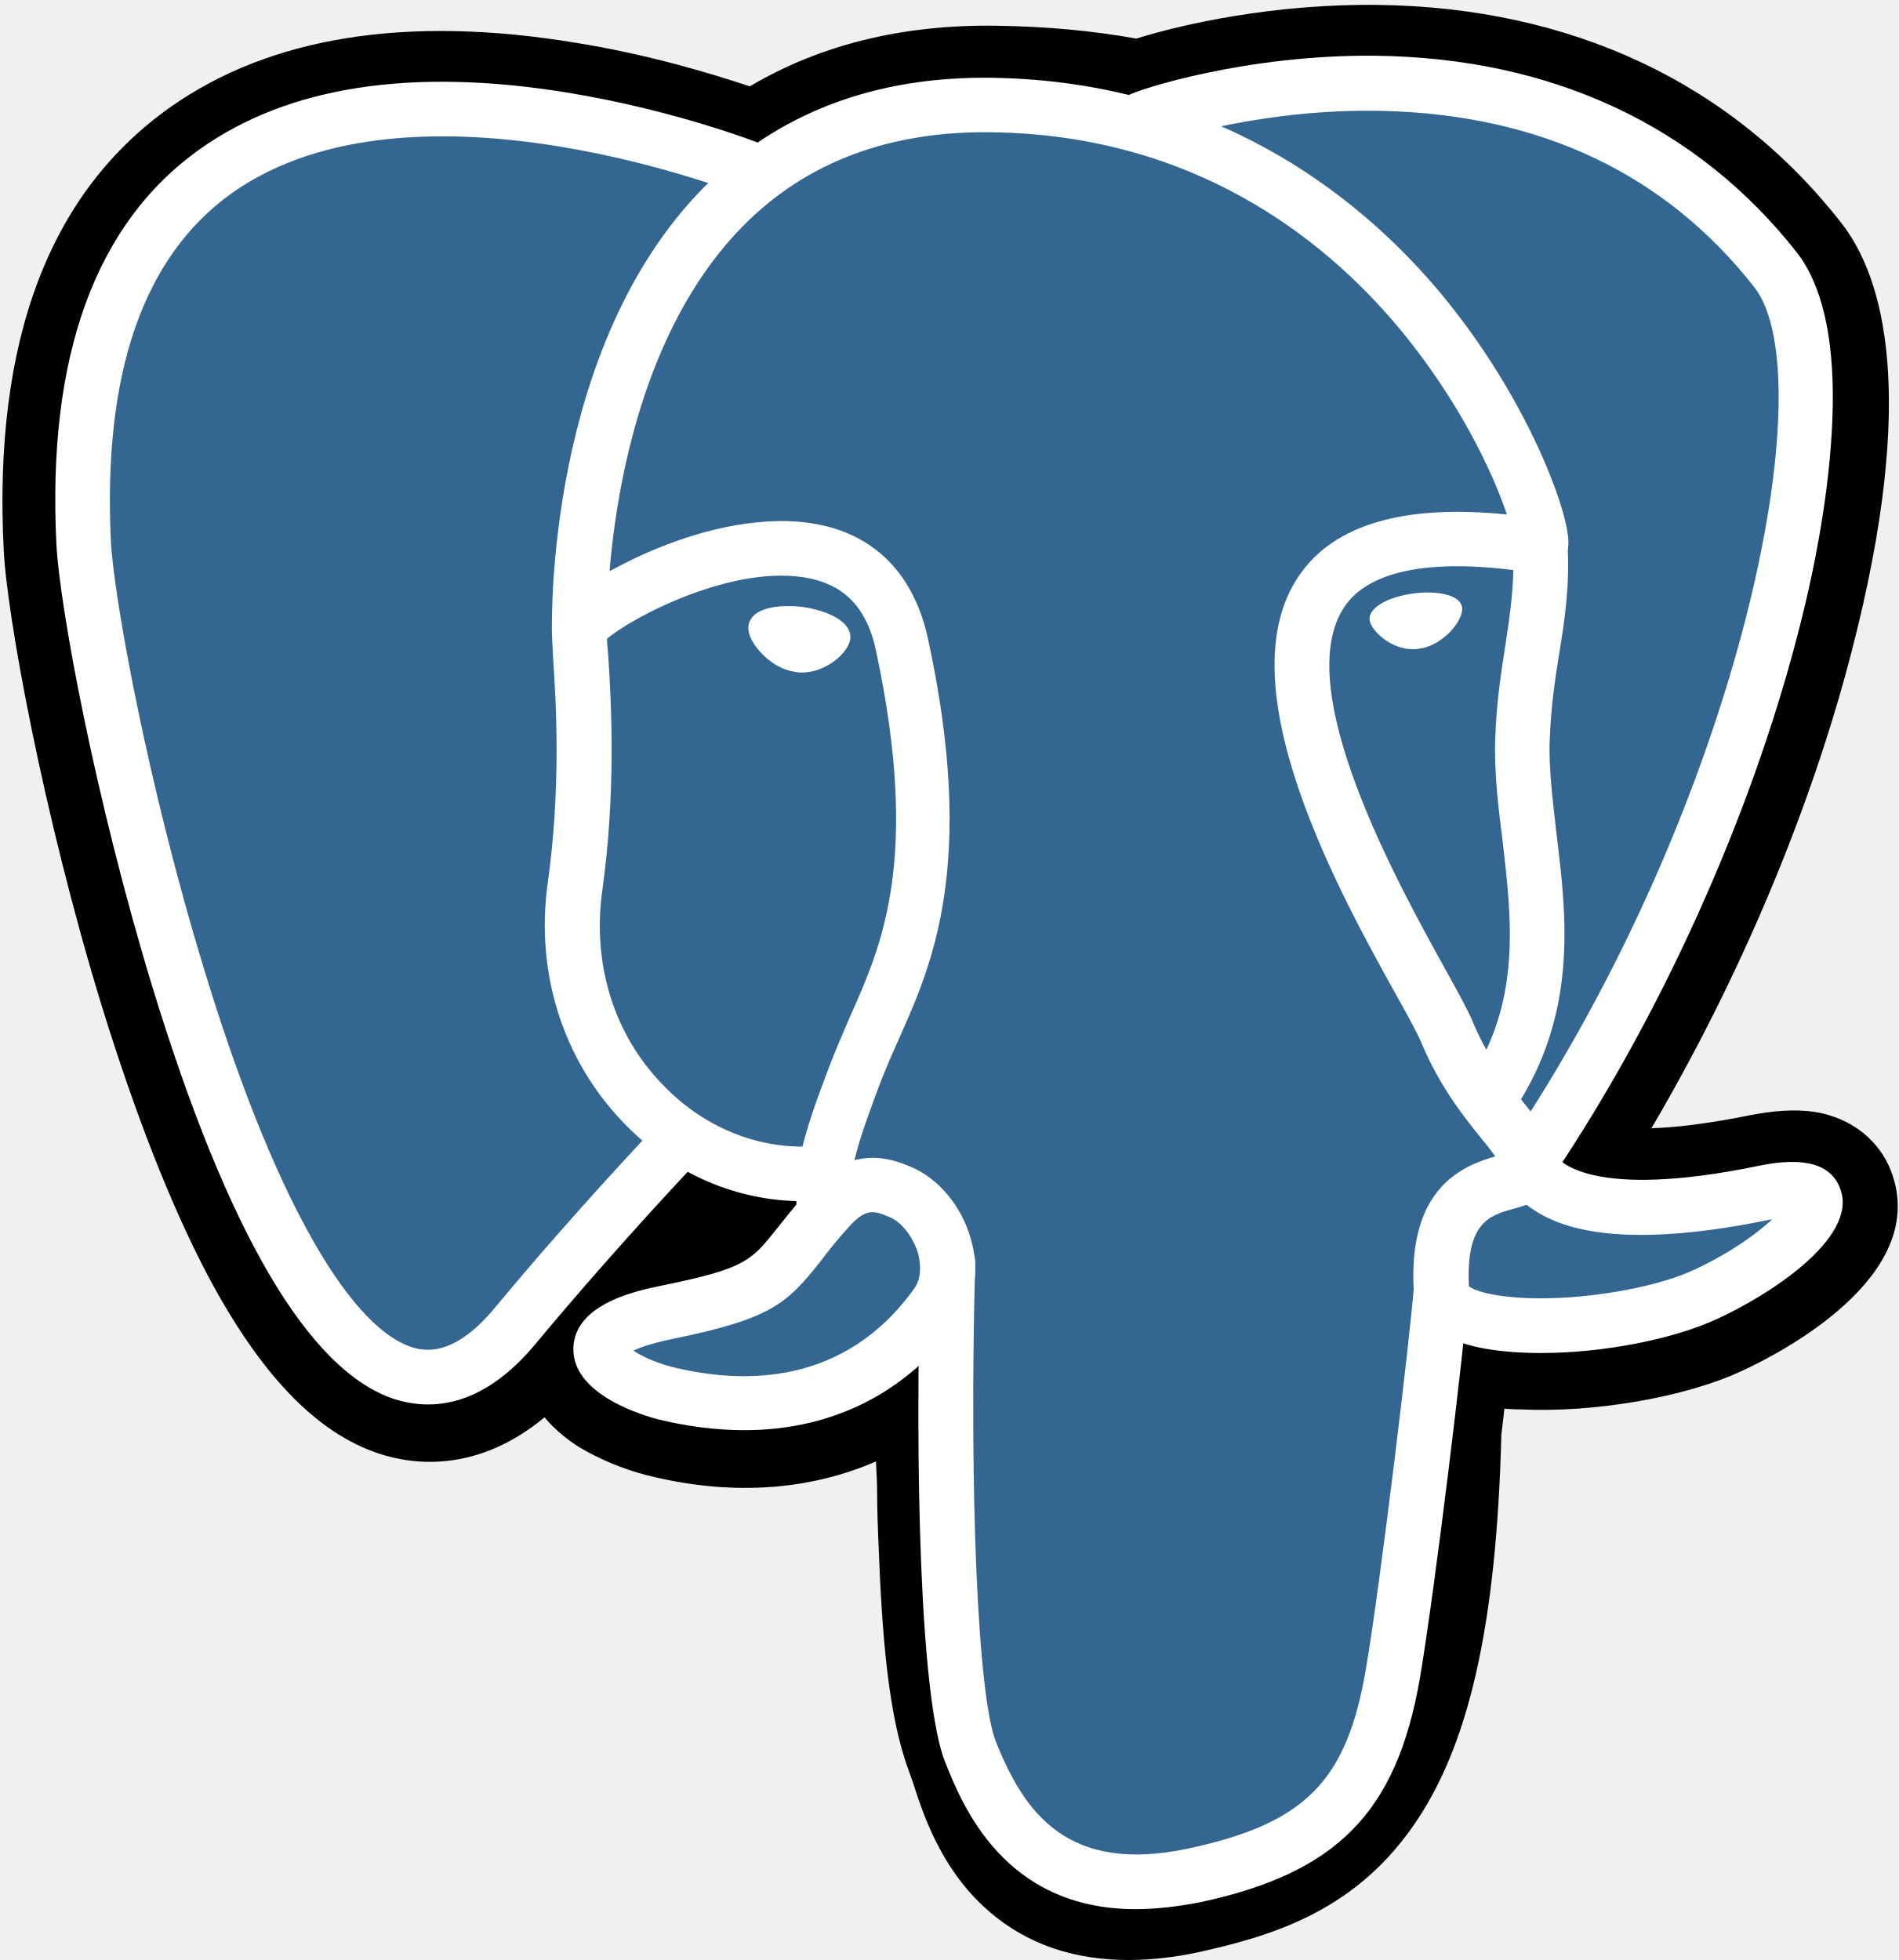
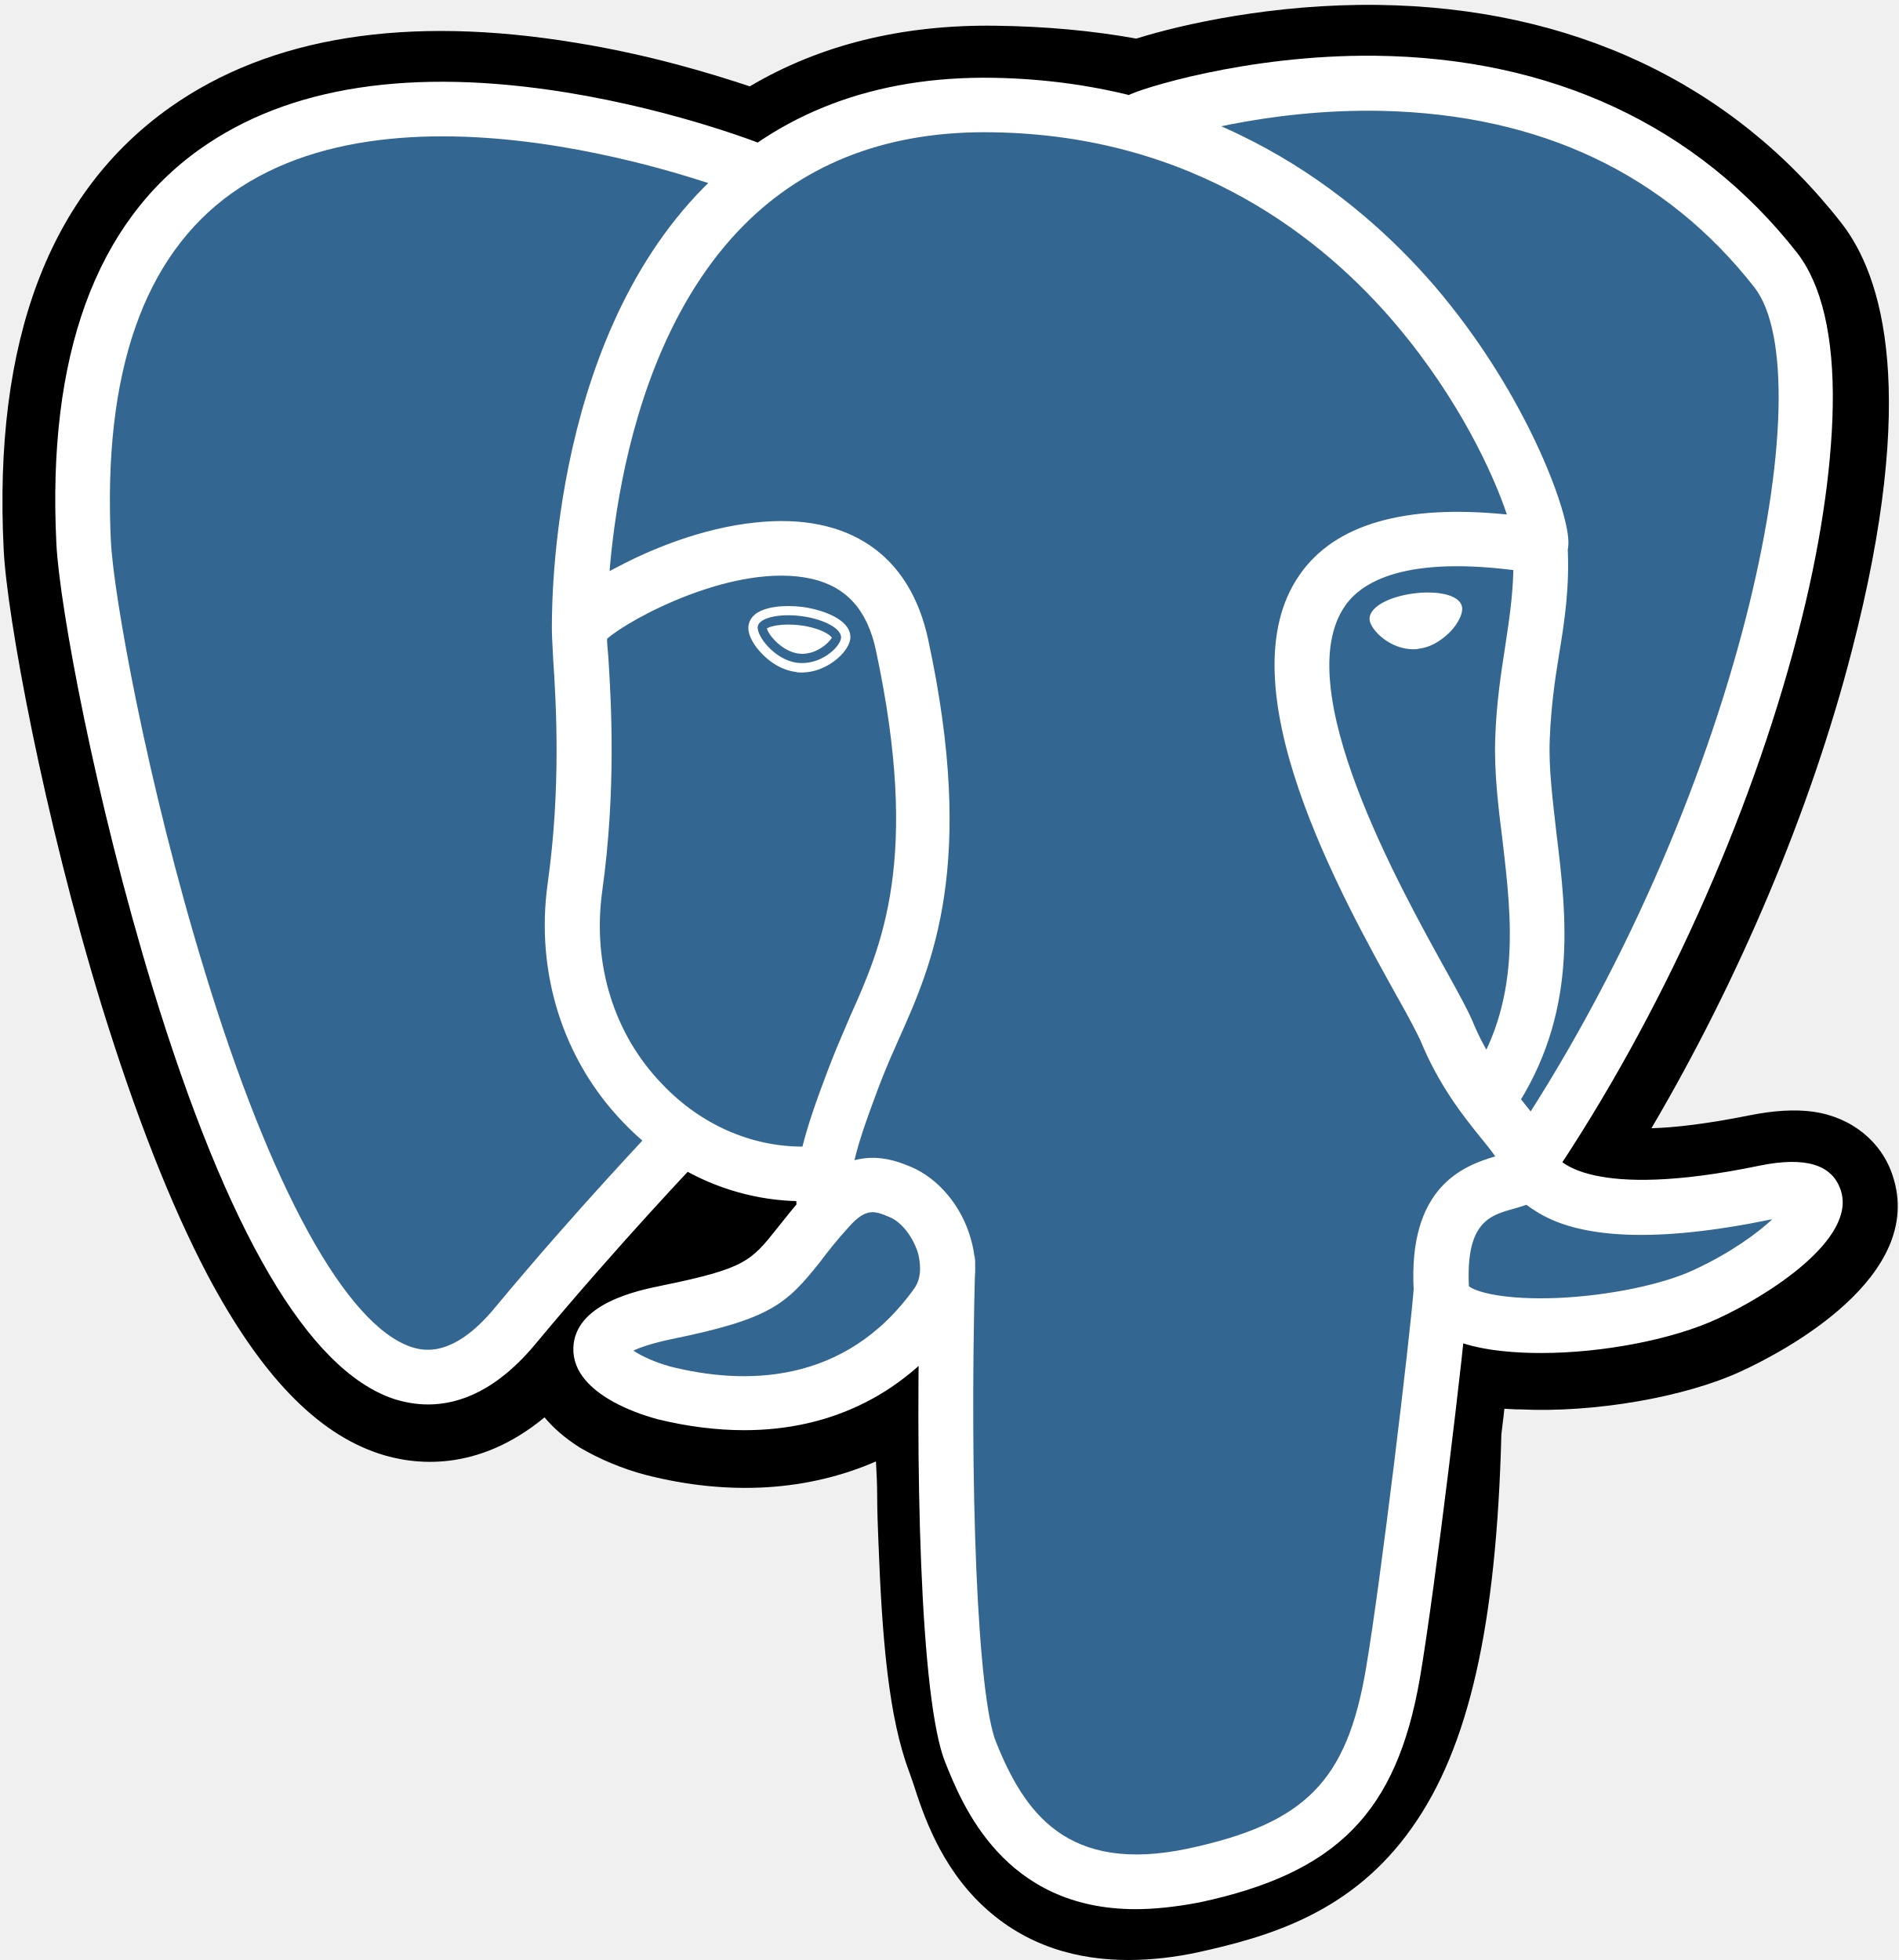
- <svg xmlns="http://www.w3.org/2000/svg" id="Layer_1" viewBox="0 0 31 32">
-   <style>.st0{fill:#336791}.st1{fill:#fff}.st2{fill:none;stroke:#fff;stroke-width:3;stroke-linecap:round;stroke-linejoin:round}</style>
+ <svg xmlns="http://www.w3.org/2000/svg" viewBox="0 0 31 32" enable-background="new 0 0 31 32">
+   <style type="text/css">.st0{fill:#336791;} .st1{fill:#FFFFFF;} .st2{fill:none;stroke:#FFFFFF;stroke-width:3;stroke-linecap:round;stroke-linejoin:round;}</style>
  <g id="Layer_x0020_3">
    <path d="M23.17 23.32c.2-1.69.14-1.94 1.4-1.67l.32.03c.97.04 2.24-.16 2.98-.5 1.6-.74 2.55-1.99.97-1.66-3.61.74-3.85-.48-3.85-.48 3.81-5.65 5.4-12.82 4.02-14.57C25.27-.32 18.78 1.94 18.67 2l-.03.01c-.71-.15-1.51-.24-2.41-.25-1.63-.03-2.87.43-3.81 1.14 0 0-11.57-4.77-11.03 5.99.11 2.29 3.28 17.32 7.06 12.78 1.38-1.66 2.71-3.06 2.71-3.06.66.44 1.46.66 2.29.58l.06-.05c-.02.21-.01.41.03.65-.97 1.09-.69 1.28-2.63 1.68-1.97.41-.81 1.13-.06 1.32.92.23 3.03.55 4.46-1.45l-.06.23c.38.31.36 2.19.41 3.54.05 1.35.14 2.61.42 3.35.28.74.6 2.66 3.16 2.11 2.15-.46 3.78-1.12 3.93-7.25" />
-     <path d="M18.42 32c-.8 0-1.66-.21-2.38-.89-.69-.65-.97-1.49-1.13-1.99-.03-.08-.05-.15-.07-.2-.33-.88-.44-2.14-.5-3.76-.01-.24-.02-.5-.02-.76 0-.16-.01-.35-.02-.54-1.1.48-2.39.57-3.76.22-.38-.1-.76-.26-1.08-.45-.25-.16-.43-.32-.57-.49-1.1.91-2.14.78-2.71.59-1.02-.34-1.93-1.29-2.79-2.91-.6-1.14-1.18-2.62-1.73-4.4-.95-3.1-1.55-6.38-1.6-7.45-.17-3.4.74-5.82 2.72-7.22C4.41.6 6.64.24 9.41.7c1.18.19 2.2.5 2.83.71C13.39.73 14.73.4 16.25.42c.81.01 1.58.08 2.3.21.77-.24 2.25-.57 3.94-.55 3.16.04 5.78 1.27 7.57 3.56.68.87 1.26 2.78.17 6.99-.67 2.6-1.84 5.36-3.27 7.79.38-.01.9-.07 1.6-.21.4-.08.74-.1 1.04-.06.63.09 1.12.49 1.3 1.05.54 1.64-1.76 2.86-2.48 3.19-.91.42-2.39.68-3.61.62h-.06l-.19-.01c-.01.06-.01.11-.02.17l-.03.25c-.08 3.12-.53 5.11-1.46 6.42-.98 1.39-2.33 1.78-3.52 2.04-.33.07-.72.12-1.11.12zM16.1 20.51c.76.61.83 1.73.89 3.81.01.25.01.5.02.72.03.68.09 2.28.34 2.94.04.1.07.2.1.3.28.85.39 1.2 1.52.96.99-.21 1.5-.4 1.89-.96.58-.83.91-2.52.97-5.01l1.34.03-1.33-.16c.01-.11.02-.21.04-.31.12-1 .21-1.79.92-2.3.45-.32.96-.36 1.39-.32-.36-.37-.48-.75-.51-.92l-.11-.55.31-.47c1.66-2.46 3.03-5.49 3.76-8.31.82-3.16.46-4.5.32-4.69-2.98-3.81-8.16-2.25-8.73-2.07l-.1.05-.5.09-.26-.05c-.65-.14-1.38-.21-2.15-.22-1.21-.02-2.18.26-2.98.87l-.61.46-.71-.29c-1.39-.57-5.46-1.71-7.59-.2-1.18.86-1.72 2.51-1.6 4.92.04.83.61 3.96 1.54 6.98 1.28 4.14 2.42 5.29 2.74 5.38.04-.02.18-.09.41-.36 1.39-1.68 2.72-3.07 2.77-3.13l.78-.82.94.62c.32.21.68.34 1.04.37l2.23-1.9-.32 3.3a.91.91 0 0 0 .02.31l.1.63-.42.47-.01.01 1.04.48.51-.66z" />
+     <path d="M18.42 32c-.8 0-1.66-.21-2.38-.89-.69-.65-.97-1.49-1.13-1.99-.03-.08-.05-.15-.07-.2-.33-.88-.44-2.14-.5-3.76-.01-.24-.02-.5-.02-.76 0-.16-.01-.35-.02-.54-1.1.48-2.39.57-3.76.22-.38-.1-.76-.26-1.08-.45-.25-.16-.43-.32-.57-.49-1.1.91-2.14.78-2.71.59-1.02-.34-1.93-1.29-2.79-2.91-.6-1.14-1.18-2.62-1.73-4.4-.95-3.1-1.55-6.38-1.6-7.45-.17-3.4.74-5.82 2.72-7.22C4.41.6 6.64.24 9.41.7c1.18.19 2.2.5 2.83.71C13.39.73 14.73.4 16.25.42c.81.01 1.58.08 2.3.21.77-.24 2.25-.57 3.94-.55 3.16.04 5.78 1.27 7.57 3.56.68.87 1.26 2.78.17 6.99-.67 2.6-1.84 5.36-3.27 7.79.38-.01.9-.07 1.6-.21.4-.08.74-.1 1.04-.06.63.09 1.12.49 1.3 1.05.54 1.64-1.76 2.86-2.48 3.19-.91.42-2.39.68-3.61.62h-.06l-.19-.01c-.01.06-.01.11-.02.17l-.03.25c-.08 3.12-.53 5.11-1.46 6.42-.98 1.39-2.33 1.78-3.52 2.04-.33.07-.72.12-1.11.12zM16.1 20.51c.76.61.83 1.73.89 3.81.01.25.01.5.02.72.03.68.09 2.28.34 2.94.04.1.07.2.1.3.28.85.39 1.2 1.52.96.99-.21 1.5-.4 1.89-.96.58-.83.91-2.52.97-5.01l1.34.03-1.33-.16c.01-.11.02-.21.04-.31.12-1 .21-1.79.92-2.3.45-.32.96-.36 1.39-.32-.36-.37-.48-.75-.51-.92l-.11-.55.31-.47c1.66-2.46 3.03-5.49 3.76-8.31.82-3.16.46-4.5.32-4.69-2.98-3.81-8.16-2.25-8.73-2.07l-.1.05-.5.09-.26-.05c-.65-.14-1.38-.21-2.15-.22-1.21-.02-2.18.26-2.98.87l-.61.46-.71-.29c-1.39-.57-5.46-1.71-7.59-.2-1.18.86-1.72 2.51-1.6 4.92.04.83.61 3.96 1.54 6.98 1.28 4.14 2.42 5.29 2.74 5.38.04-.02.18-.09.41-.36 1.39-1.68 2.72-3.07 2.77-3.13l.78-.82.94.62c.32.21.68.34 1.04.37l2.23-1.9-.32 3.3c-.01.06-.01.15.02.31l.1.63-.42.47-.01.01 1.04.48.51-.66z" />
    <path class="st0" d="M28.84 19.52c-3.61.74-3.85-.48-3.85-.48 3.81-5.65 5.4-12.82 4.03-14.57C25.27-.32 18.78 1.94 18.68 2l-.03.01c-.71-.15-1.51-.24-2.41-.25-1.63-.03-2.87.43-3.81 1.14 0 0-11.57-4.77-11.03 5.99.11 2.29 3.28 17.32 7.06 12.78 1.38-1.66 2.71-3.06 2.71-3.06.66.44 1.46.66 2.29.58l.06-.05c-.02.21-.01.41.03.65-.97 1.09-.69 1.28-2.63 1.68-1.97.41-.81 1.13-.06 1.32.92.23 3.03.55 4.46-1.45l-.06.23c.38.31.65 1.99.6 3.51-.04 1.52-.07 2.57.23 3.39.3.82.6 2.66 3.16 2.11 2.14-.46 3.24-1.64 3.4-3.62.11-1.41.36-1.2.37-2.46l.2-.6c.23-1.91.04-2.52 1.35-2.24l.32.03c.97.04 2.24-.16 2.98-.5 1.6-.76 2.55-2 .97-1.67z" />
-     <path class="st1" d="M18.54 31.17c-2.15 0-2.83-1.7-3.11-2.4-.41-1.02-.5-4.84-.4-8.17a.44.44 0 0 1 .46-.43c.25.01.44.21.43.46-.1 3.71.04 7.07.34 7.81.46 1.15 1.16 2.16 3.14 1.74 1.91-.41 2.59-1.1 2.9-2.94.24-1.41.72-5.42.78-6.21.02-.25.23-.43.48-.41.25.02.43.23.41.48-.06.83-.54 4.83-.79 6.3-.38 2.19-1.35 3.18-3.6 3.66-.37.07-.72.11-1.04.11zM6.99 22.93c-.21 0-.4-.04-.56-.09-1.4-.47-2.72-2.73-3.94-6.72C1.56 13.07.97 9.9.92 8.87c-.15-3.06.64-5.23 2.35-6.44 1.44-1.02 3.45-1.33 5.98-.92 1.85.3 3.27.87 3.33.9.23.09.34.35.24.58-.09.23-.35.34-.58.24-.07-.03-5.47-2.19-8.45-.08-1.45 1.03-2.11 2.94-1.98 5.68.04.87.59 3.95 1.53 7.02 1.08 3.55 2.31 5.78 3.37 6.14.16.05.66.22 1.37-.64 1.37-1.65 2.64-2.97 2.65-2.99.17-.18.45-.18.63-.01.18.17.18.45.01.63-.01.01-1.25 1.31-2.61 2.94-.64.78-1.26 1.01-1.77 1.01zM24.97 19.44c-.09 0-.17-.02-.25-.08a.45.45 0 0 1-.12-.62c3.84-5.7 5.19-12.58 4.04-14.05-1.45-1.85-3.49-2.82-6.08-2.88-1.91-.04-3.44.45-3.7.53a.45.45 0 0 1-.63-.21.45.45 0 0 1 .18-.57c.17-.1 1.93-.67 4.03-.65 2.89.03 5.27 1.14 6.9 3.22.4.52.6 1.36.58 2.51-.02 1.05-.21 2.33-.57 3.71-.78 3.01-2.24 6.25-4.02 8.89-.08.14-.22.2-.36.2z" />
-     <path class="st1" d="M25.16 22.09c-.66 0-1.26-.09-1.62-.31-.38-.23-.45-.53-.46-.7-.1-1.71.82-2.05 1.33-2.2-.06-.09-.15-.2-.24-.31-.29-.36-.68-.85-.98-1.58-.05-.11-.19-.38-.36-.68-.93-1.67-2.87-5.14-1.61-6.93.57-.82 1.71-1.15 3.38-.98-.22-.66-.78-1.88-1.8-3.09-1.19-1.41-3.3-3.1-6.59-3.15-1.67-.03-3.04.48-4.07 1.52-2.31 2.33-2.23 6.56-2.23 6.6.01.25-.19.45-.44.46a.46.46 0 0 1-.46-.43c0-.19-.09-4.65 2.48-7.25 1.21-1.22 2.8-1.82 4.72-1.79 3.59.06 5.9 1.88 7.21 3.4 1.42 1.66 2.12 3.49 2.18 4.1.05.49-.33.58-.37.59h-.16c-2.04-.33-2.82.11-3.11.53-.93 1.33.89 4.59 1.66 5.98.2.36.34.62.41.78.25.62.59 1.03.85 1.36.24.3.44.55.52.86.04.06.54.74 3.33.16.74-.15 1.18-.02 1.32.4.27.8-1.2 1.73-2.01 2.1-.73.34-1.88.56-2.88.56zM23.98 21c.11.09.57.23 1.48.19.82-.04 1.69-.22 2.2-.46.6-.28 1.02-.59 1.27-.82h-.02c-1.84.38-3.14.33-3.86-.15-.05-.03-.09-.06-.13-.09-.06.02-.12.04-.19.06-.41.11-.8.22-.75 1.27zM12.15 23.35c-.45 0-.93-.06-1.42-.18-.14-.04-1.39-.37-1.37-1.16.02-.73 1.05-.94 1.44-1.02 1.37-.28 1.46-.4 1.89-.94.13-.16.28-.36.5-.6.71-.8 1.39-.52 1.68-.4.45.19.83.64.98 1.18.14.49.07.96-.19 1.33-.85 1.18-2.07 1.79-3.51 1.79zm-1.81-1.3c.13.09.35.19.6.26 1.19.3 2.85.32 3.99-1.28.13-.19.09-.43.06-.56-.08-.27-.27-.52-.47-.6-.24-.1-.38-.16-.67.17-.2.22-.34.4-.46.56-.55.69-.8.93-2.41 1.26-.34.07-.53.14-.64.19zm3.18-2.31z" />
-     <path class="st1" d="M13.46 20.17c-.22 0-.41-.16-.44-.38-.01-.06-.02-.12-.02-.18-1.05-.03-2.06-.48-2.83-1.29-.98-1.02-1.43-2.44-1.23-3.89.22-1.56.14-2.94.09-3.68-.01-.21-.02-.36-.02-.46 0-.14 0-.5 1.18-1.09.41-.21 1.25-.58 2.15-.67 1.51-.16 2.51.52 2.81 1.9.8 3.69.06 5.33-.47 6.52-.1.22-.19.43-.27.63l-.07.18c-.28.75-.52 1.41-.45 1.89a.45.45 0 0 1-.37.51c-.02.01-.04.01-.06.01zm-3.55-9.74c0 .07.01.17.02.28.05.77.13 2.21-.1 3.85-.16 1.18.19 2.33.99 3.15.62.65 1.44 1.01 2.28 1.01.1-.4.25-.81.42-1.26l.07-.18c.09-.23.19-.45.29-.69.51-1.14 1.15-2.56.42-5.97-.14-.66-.48-1.04-1.05-1.17-1.24-.28-2.97.65-3.34.98zm-.06.05z" />
-     <path class="st1" d="M12.37 10.23c-.02.15.27.54.64.59.38.05.7-.25.72-.4.02-.15-.27-.31-.64-.36-.38-.05-.7.03-.72.17z" />
-     <path class="st1" d="M13.09 10.98c-.03 0-.07 0-.1-.01-.24-.03-.47-.18-.64-.4-.06-.08-.15-.22-.13-.36.01-.05.03-.12.12-.19.15-.11.44-.15.77-.11.4.06.81.24.77.53-.04.23-.4.54-.79.54zm-.57-.72c.02.1.24.37.51.41.28.04.51-.18.55-.26-.03-.05-.2-.16-.51-.2-.31-.04-.51.02-.55.05z" />
-     <g>
-       <path class="st1" d="M23.79 9.94c.02.15-.27.54-.64.59-.38.05-.7-.25-.72-.4-.02-.15.27-.31.64-.36.38-.06.7.02.72.17z" />
-       <path class="st1" d="M23.07 10.6c-.37 0-.68-.3-.71-.47-.03-.22.33-.39.71-.44.37-.05.77.01.8.23.01.1-.06.25-.19.39-.09.09-.27.25-.51.28-.04.01-.07.01-.1.01zm.24-.78c-.07 0-.14 0-.22.02-.39.05-.59.21-.58.28.01.1.3.38.63.33a.8.8 0 0 0 .43-.24c.11-.12.16-.23.15-.27-.01-.04-.15-.12-.41-.12z" />
-     </g>
-     <path class="st1" d="M24.34 18.36c-.09 0-.17-.02-.25-.08a.44.44 0 0 1-.12-.62c.87-1.3.71-2.64.56-3.93-.07-.55-.14-1.13-.12-1.68.02-.57.09-1.03.16-1.48.08-.53.16-1.03.13-1.63-.01-.25.18-.46.42-.47.25-.01.46.18.47.42.04.69-.05 1.26-.14 1.81-.07.42-.13.86-.15 1.37-.02.48.05 1 .11 1.54.17 1.38.35 2.95-.7 4.53-.09.15-.23.22-.37.22z" />
+     <path class="st1" d="M18.54 31.17c-2.15 0-2.83-1.7-3.11-2.4-.41-1.02-.5-4.84-.4-8.17.01-.25.21-.44.46-.43.25.01.44.21.43.46-.1 3.71.04 7.07.34 7.81.46 1.15 1.16 2.16 3.14 1.74 1.91-.41 2.59-1.1 2.9-2.94.24-1.41.72-5.42.78-6.21.02-.25.23-.43.48-.41.25.02.43.23.41.48-.06.83-.54 4.83-.79 6.3-.38 2.19-1.35 3.18-3.6 3.66-.37.07-.72.11-1.04.11zM6.99 22.93c-.21 0-.4-.04-.56-.09-1.4-.47-2.72-2.73-3.94-6.72C1.56 13.07.97 9.9.92 8.87c-.15-3.06.64-5.23 2.35-6.44 1.44-1.02 3.45-1.33 5.98-.92 1.85.3 3.27.87 3.33.9.23.09.34.35.24.58-.09.23-.35.34-.58.24-.07-.03-5.47-2.19-8.45-.08-1.45 1.03-2.11 2.94-1.98 5.68.04.87.59 3.95 1.53 7.02 1.08 3.55 2.31 5.78 3.37 6.14.16.05.66.22 1.37-.64 1.37-1.65 2.64-2.97 2.65-2.99.17-.18.45-.18.63-.01.18.17.18.45.01.63-.01.01-1.25 1.31-2.61 2.94-.64.78-1.26 1.01-1.77 1.01zM24.97 19.44c-.09 0-.17-.02-.25-.08-.2-.14-.26-.42-.12-.62 3.84-5.7 5.19-12.58 4.04-14.05-1.45-1.85-3.49-2.82-6.08-2.88-1.91-.04-3.44.45-3.7.53-.02.01-.04.02-.07.03-.27.08-.48-.06-.56-.24-.09-.21-.02-.45.18-.57.17-.1 1.93-.67 4.03-.65 2.89.03 5.27 1.14 6.9 3.22.4.52.6 1.36.58 2.51-.02 1.05-.21 2.33-.57 3.71-.78 3.01-2.24 6.25-4.02 8.89-.08.14-.22.2-.36.2zM25.16 22.09c-.66 0-1.26-.09-1.62-.31-.38-.23-.45-.53-.46-.7-.1-1.71.82-2.05 1.33-2.2-.06-.09-.15-.2-.24-.31-.29-.36-.68-.85-.98-1.58-.05-.11-.19-.38-.36-.68-.93-1.67-2.87-5.14-1.61-6.93.57-.82 1.71-1.15 3.38-.98-.22-.66-.78-1.88-1.8-3.09-1.19-1.41-3.3-3.1-6.59-3.15-1.67-.03-3.04.48-4.07 1.52-2.31 2.33-2.23 6.56-2.23 6.6.01.25-.19.45-.44.46-.24 0-.45-.19-.46-.43 0-.19-.09-4.65 2.48-7.25 1.21-1.22 2.8-1.82 4.72-1.79 3.59.06 5.9 1.88 7.21 3.4 1.42 1.66 2.12 3.49 2.18 4.1.05.49-.33.58-.37.59h-.16c-2.04-.33-2.82.11-3.11.53-.93 1.33.89 4.59 1.66 5.98.2.36.34.62.41.78.25.62.59 1.03.85 1.36.24.3.44.55.52.86.04.06.54.74 3.33.16.74-.15 1.18-.02 1.32.4.27.8-1.2 1.73-2.01 2.1-.73.34-1.88.56-2.88.56zM23.98 21c.11.09.57.23 1.48.19.82-.04 1.69-.22 2.2-.46.6-.28 1.02-.59 1.27-.82h-.02c-1.84.38-3.14.33-3.86-.15-.05-.03-.09-.06-.13-.09-.06.02-.12.04-.19.06-.41.11-.8.22-.75 1.27zM12.15 23.35c-.45 0-.93-.06-1.42-.18-.14-.04-1.39-.37-1.37-1.16.02-.73 1.05-.94 1.44-1.02 1.37-.28 1.46-.4 1.89-.94.13-.16.28-.36.5-.6.71-.8 1.39-.52 1.68-.4.45.19.83.64.98 1.18.14.49.07.96-.19 1.33-.85 1.18-2.07 1.79-3.51 1.79zm-1.81-1.3c.13.09.35.19.6.26 1.19.3 2.85.32 3.99-1.28.13-.19.09-.43.06-.56-.08-.27-.27-.52-.47-.6-.24-.1-.38-.16-.67.17-.2.22-.34.4-.46.56-.55.69-.8.93-2.41 1.26-.34.07-.53.14-.64.19zm3.18-2.31zM13.46 20.17c-.22 0-.41-.16-.44-.38-.01-.06-.02-.12-.02-.18-1.05-.03-2.06-.48-2.83-1.29-.98-1.02-1.43-2.44-1.23-3.89.22-1.56.14-2.94.09-3.68-.01-.21-.02-.36-.02-.46 0-.14 0-.5 1.18-1.09.41-.21 1.25-.58 2.15-.67 1.51-.16 2.51.52 2.81 1.9.8 3.69.06 5.33-.47 6.52-.1.22-.19.43-.27.63l-.07.18c-.28.75-.52 1.41-.45 1.89.04.24-.13.47-.37.51-.02.01-.04.01-.06.01zm-3.55-9.74c0 .07.01.17.02.28.05.77.13 2.21-.1 3.85-.16 1.18.19 2.33.99 3.15.62.65 1.44 1.01 2.28 1.01.1-.4.25-.81.42-1.26l.07-.18c.09-.23.19-.45.29-.69.51-1.14 1.15-2.56.42-5.97-.14-.66-.48-1.04-1.05-1.17-1.24-.28-2.97.65-3.34.98zm-.06.05zM12.37 10.23c-.02.15.27.54.64.59.38.05.7-.25.72-.4.02-.15-.27-.31-.64-.36-.38-.05-.7.03-.72.17zM13.09 10.98c-.03 0-.07 0-.1-.01-.24-.03-.47-.18-.64-.4-.06-.08-.15-.22-.13-.36.01-.05.03-.12.12-.19.15-.11.44-.15.77-.11.4.06.81.24.77.53-.04.23-.4.54-.79.54zm-.57-.72c.02.1.24.37.51.41.28.04.51-.18.55-.26-.03-.05-.2-.16-.51-.2-.31-.04-.51.02-.55.05zM23.79 9.94c.02.15-.27.54-.64.59-.38.05-.7-.25-.72-.4-.02-.15.27-.31.64-.36.38-.06.7.02.72.17zM23.07 10.6c-.37 0-.68-.3-.71-.47-.03-.22.33-.39.71-.44.37-.05.77.01.8.23.01.1-.06.25-.19.39-.09.09-.27.25-.51.28-.04.01-.07.01-.1.01zm.24-.78c-.07 0-.14 0-.22.02-.39.05-.59.21-.58.28.01.1.3.38.63.33.2-.03.35-.16.43-.24.11-.12.16-.23.15-.27-.01-.04-.15-.12-.41-.12zM24.34 18.36c-.09 0-.17-.02-.25-.08-.21-.14-.26-.41-.12-.62.87-1.3.71-2.64.56-3.93-.07-.55-.14-1.13-.12-1.68.02-.57.09-1.03.16-1.48.08-.53.16-1.03.13-1.63-.01-.25.18-.46.42-.47.25-.01.46.18.47.42.04.69-.05 1.26-.14 1.81-.07.42-.13.86-.15 1.37-.02.48.05 1 .11 1.54.17 1.38.35 2.95-.7 4.53-.09.15-.23.22-.37.22z" />
  </g>
</svg>
